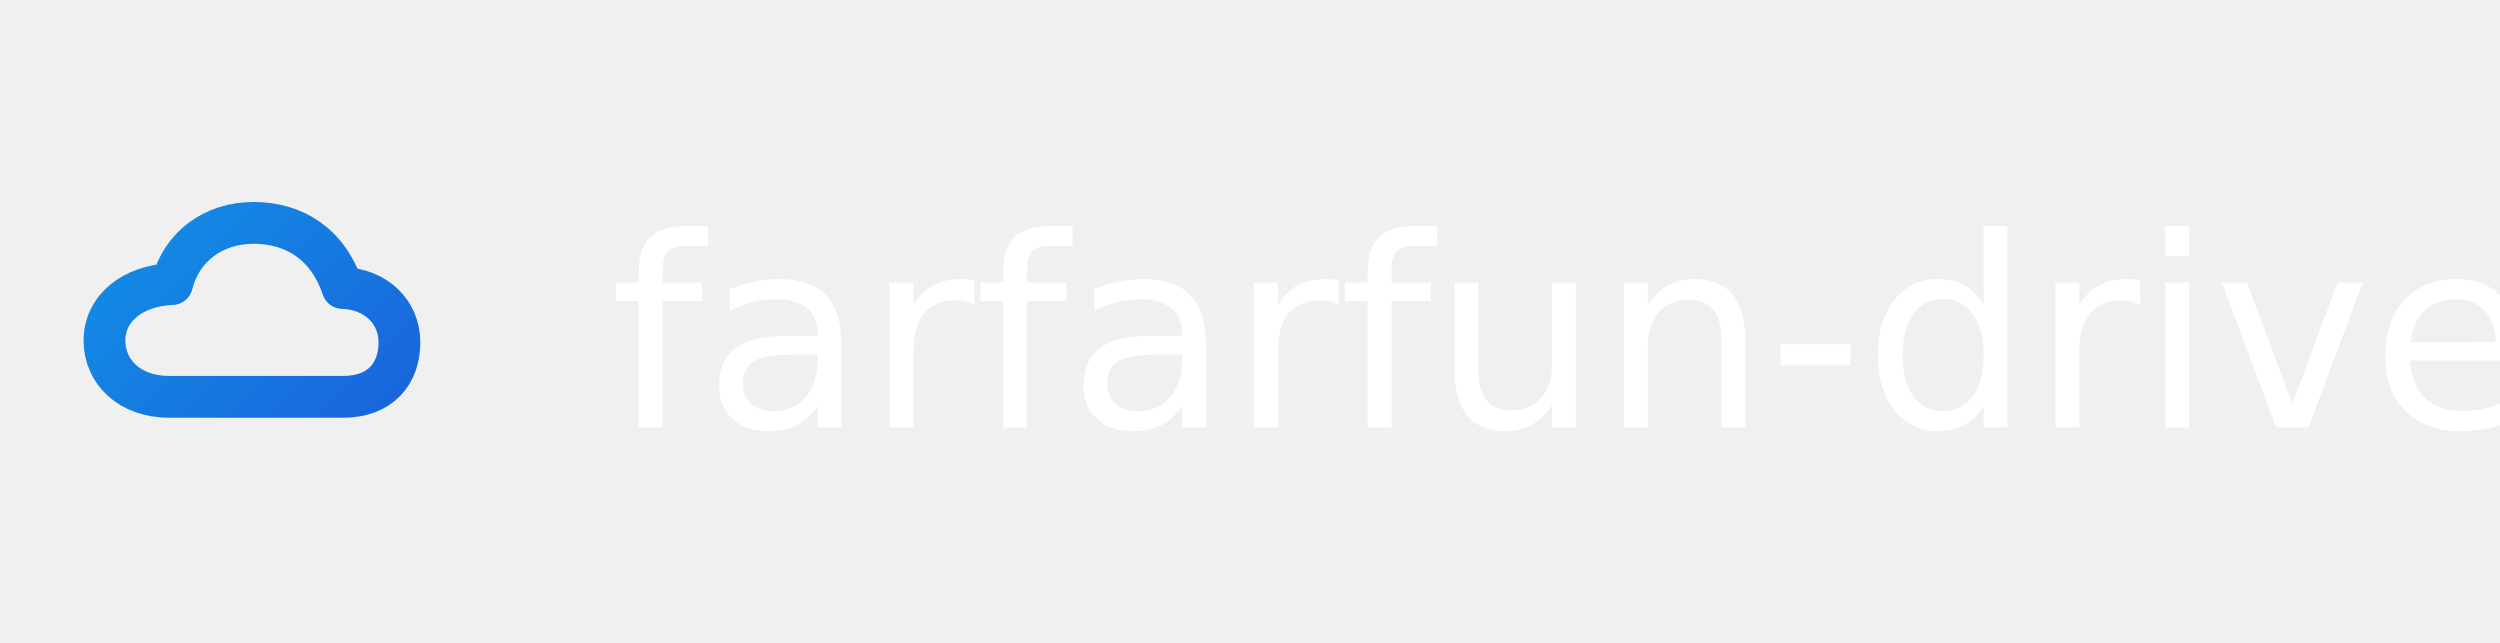
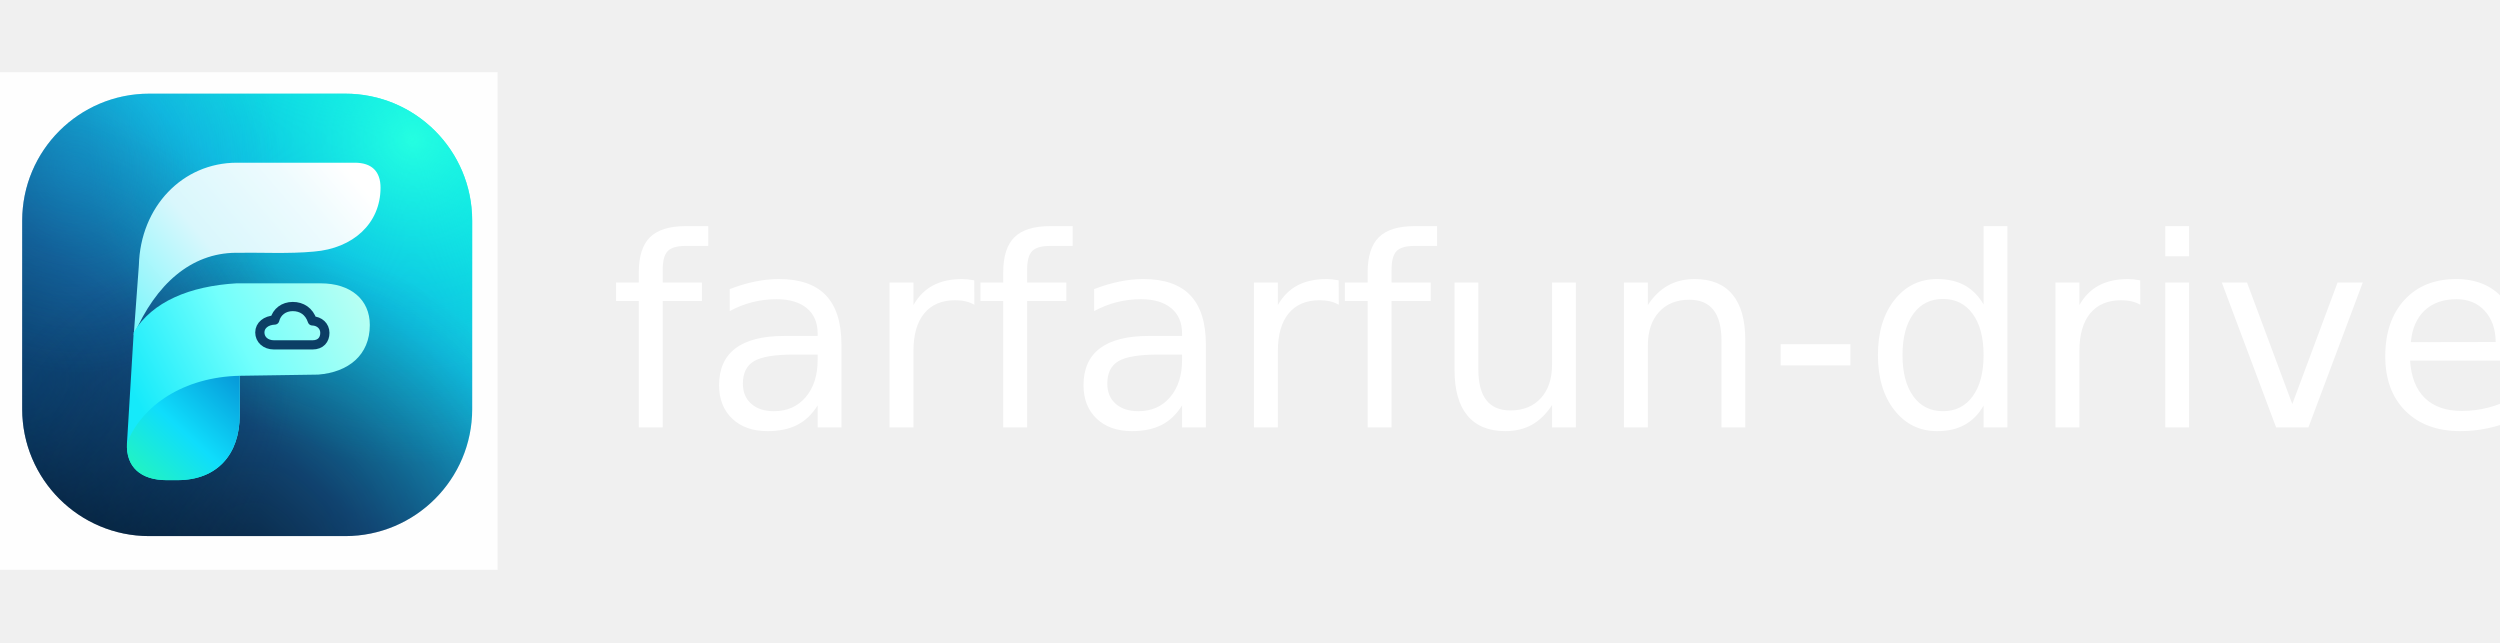
<svg xmlns="http://www.w3.org/2000/svg" viewBox="0 0 1246 320" width="1246" height="320" role="img" aria-label="farfarfun-drive">
  <defs>
    <linearGradient id="g" x1="0" y1="0" x2="1024" y2="1024" gradientUnits="userSpaceOnUse">
      <stop offset="0" stop-color="#0EA5E9" />
      <stop offset="1" stop-color="#1D4ED8" />
    </linearGradient>
  </defs>
  <g transform="translate(0,36.0) scale(0.2421875)">
-     <path d="M 348 668 H 706 C 784 668 822 619 822 556 C 822 492 772 446 705 444 C 675 354 606 310 522 310 C 438 310 373 360 354 436 C 273 439 215 486 215 552 C 215 617 267 668 348 668 Z" fill="none" stroke="url(#g)" stroke-width="86" stroke-linecap="round" stroke-linejoin="round" />
+     <svg viewBox="0 0 1254 1254" width="1024" height="1024" role="img" aria-label="farfarfun-drive logo">
+       <defs>
+         <linearGradient id="background" x1="130" y1="1100" x2="1010" y2="90" gradientUnits="userSpaceOnUse">
+           <stop offset="0" stop-color="#051d34" />
+           <stop offset=".36" stop-color="#155489" />
+           <stop offset=".7" stop-color="#12b8dc" />
+           <stop offset="1" stop-color="#10fadd" />
+         </linearGradient>
+         <radialGradient id="sky" cx="1040" cy="170" r="820" gradientUnits="userSpaceOnUse">
+           <stop offset="0" stop-color="#26ffe1" stop-opacity=".92" />
+           <stop offset=".5" stop-color="#08d3ee" stop-opacity=".32" />
+           <stop offset="1" stop-color="#08d3ee" stop-opacity="0" />
+         </radialGradient>
+         <radialGradient id="left-shade" cx="60" cy="770" r="690" gradientUnits="userSpaceOnUse">
+           <stop offset="0" stop-color="#0c4b83" stop-opacity=".55" />
+           <stop offset="1" stop-color="#0c4b83" stop-opacity="0" />
+         </radialGradient>
+         <radialGradient id="left-blue" cx="190" cy="240" r="520" gradientUnits="userSpaceOnUse">
+           <stop offset="0" stop-color="#139bdd" stop-opacity=".35" />
+           <stop offset="1" stop-color="#139bdd" stop-opacity="0" />
+         </radialGradient>
+         <radialGradient id="bottom-shade" cx="640" cy="1200" r="780" gradientUnits="userSpaceOnUse">
+           <stop offset="0" stop-color="#05162c" stop-opacity=".4" />
+           <stop offset="1" stop-color="#05162c" stop-opacity="0" />
+         </radialGradient>
+         <linearGradient id="upper" x1="324" y1="647" x2="843" y2="205" gradientUnits="userSpaceOnUse">
+           <stop offset="0" stop-color="#78f6fb" />
+           <stop offset=".43" stop-color="#d9f7fc" />
+           <stop offset=".8" stop-color="#eefbfe" />
+           <stop offset="1" stop-color="#ffffff" />
+         </linearGradient>
+         <linearGradient id="face" x1="332" y1="805" x2="907" y2="507" gradientUnits="userSpaceOnUse">
+           <stop offset="0" stop-color="#15eafa" />
+           <stop offset=".47" stop-color="#72fffc" />
+           <stop offset="1" stop-color="#bdfff2" />
+         </linearGradient>
+         <linearGradient id="foot" x1="337" y1="1020" x2="591" y2="744" gradientUnits="userSpaceOnUse">
+           <stop offset="0" stop-color="#23f5be" />
+           <stop offset=".45" stop-color="#0fddfc" />
+           <stop offset="1" stop-color="#0696d7" />
+         </linearGradient>
+         <clipPath id="tile">
+           <rect x="56" y="54" width="1134" height="1115" rx="320" />
+         </clipPath>
+       </defs>
+       <rect width="1254" height="1254" fill="#fefefe" />
+       <g clip-path="url(#tile)">
+         <rect x="56" y="54" width="1134" height="1115" fill="url(#background)" />
+         <rect x="56" y="54" width="1134" height="1115" fill="url(#sky)" />
+         <rect x="56" y="54" width="1134" height="1115" fill="url(#left-shade)" />
+         <rect x="56" y="54" width="1134" height="1115" fill="url(#left-blue)" />
+         <rect x="56" y="54" width="1134" height="1115" fill="url(#bottom-shade)" />
+       </g>
+       <path id="upper-shape" fill="url(#upper)" d="M 350 486 C 354 339 460 228 597 228 H 894 C 937 228 959 250 959 291 C 959 381 890 444 791 452 C 727 458 659 454 594 455 C 482 456 393 533 337 663 Z" />
+       <path id="face-shape" fill="url(#face)" d="M 337 655 C 384 578 478 539 596 532 H 808 C 884 532 932 573 932 637 C 932 713 878 756 802 762 L 604 765 V 865 C 604 962 548 1028 447 1028 H 420 C 355 1028 317 995 320 935 Z" />
+       <path id="foot-shape" fill="url(#foot)" d="M 320 935 C 357 840 463 768 604 765 V 865 C 604 962 548 1028 447 1028 H 420 C 355 1028 317 995 320 935 Z" />
+       <g transform="translate(735,645) scale(0.27) translate(-512,-512)">
+         <path d="M 348 668 H 706 C 784 668 822 619 822 556 C 822 492 772 446 705 444 C 675 354 606 310 522 310 C 438 310 373 360 354 436 C 273 439 215 486 215 552 C 215 617 267 668 348 668 Z" fill="none" stroke="#0c3e65" stroke-width="86" stroke-linecap="round" stroke-linejoin="round" />
+       </g>
+     </svg>
  </g>
  <text x="304" y="213.0" font-family="'Noto Sans SC','Source Sans 3','DejaVu Sans',sans-serif" font-size="132" font-weight="500" fill="#FFFFFF">farfarfun-drive</text>
</svg>
